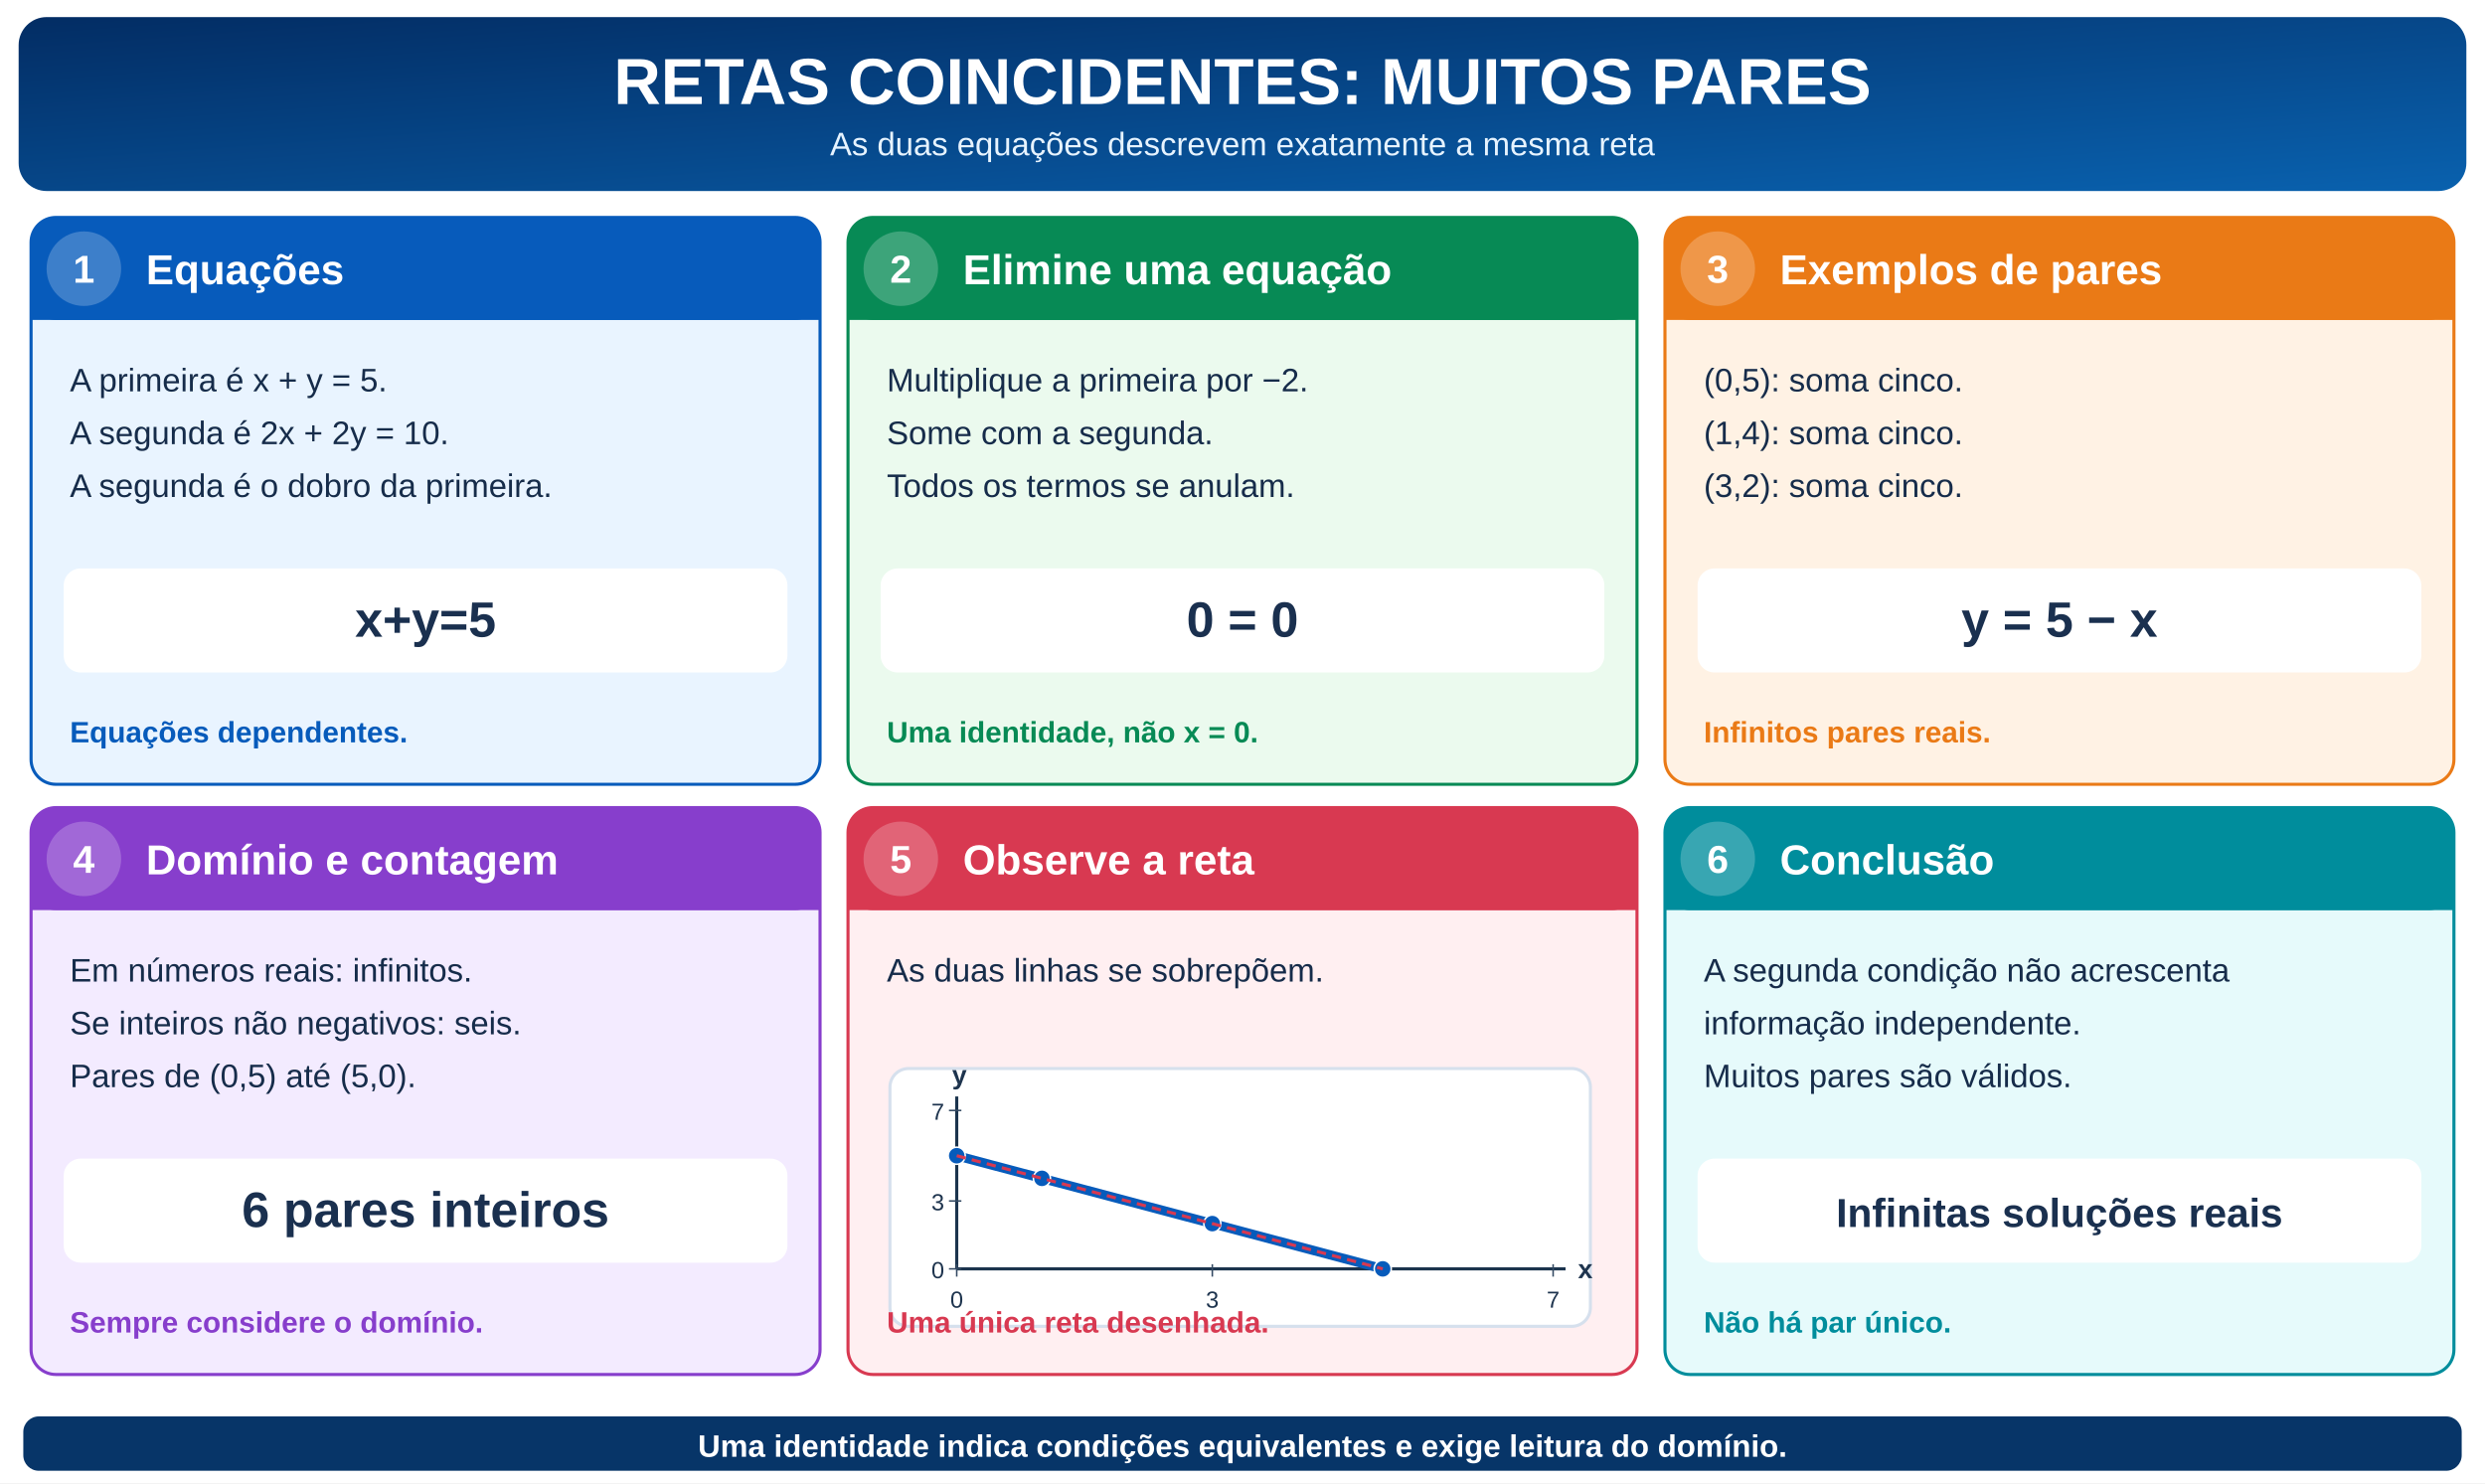
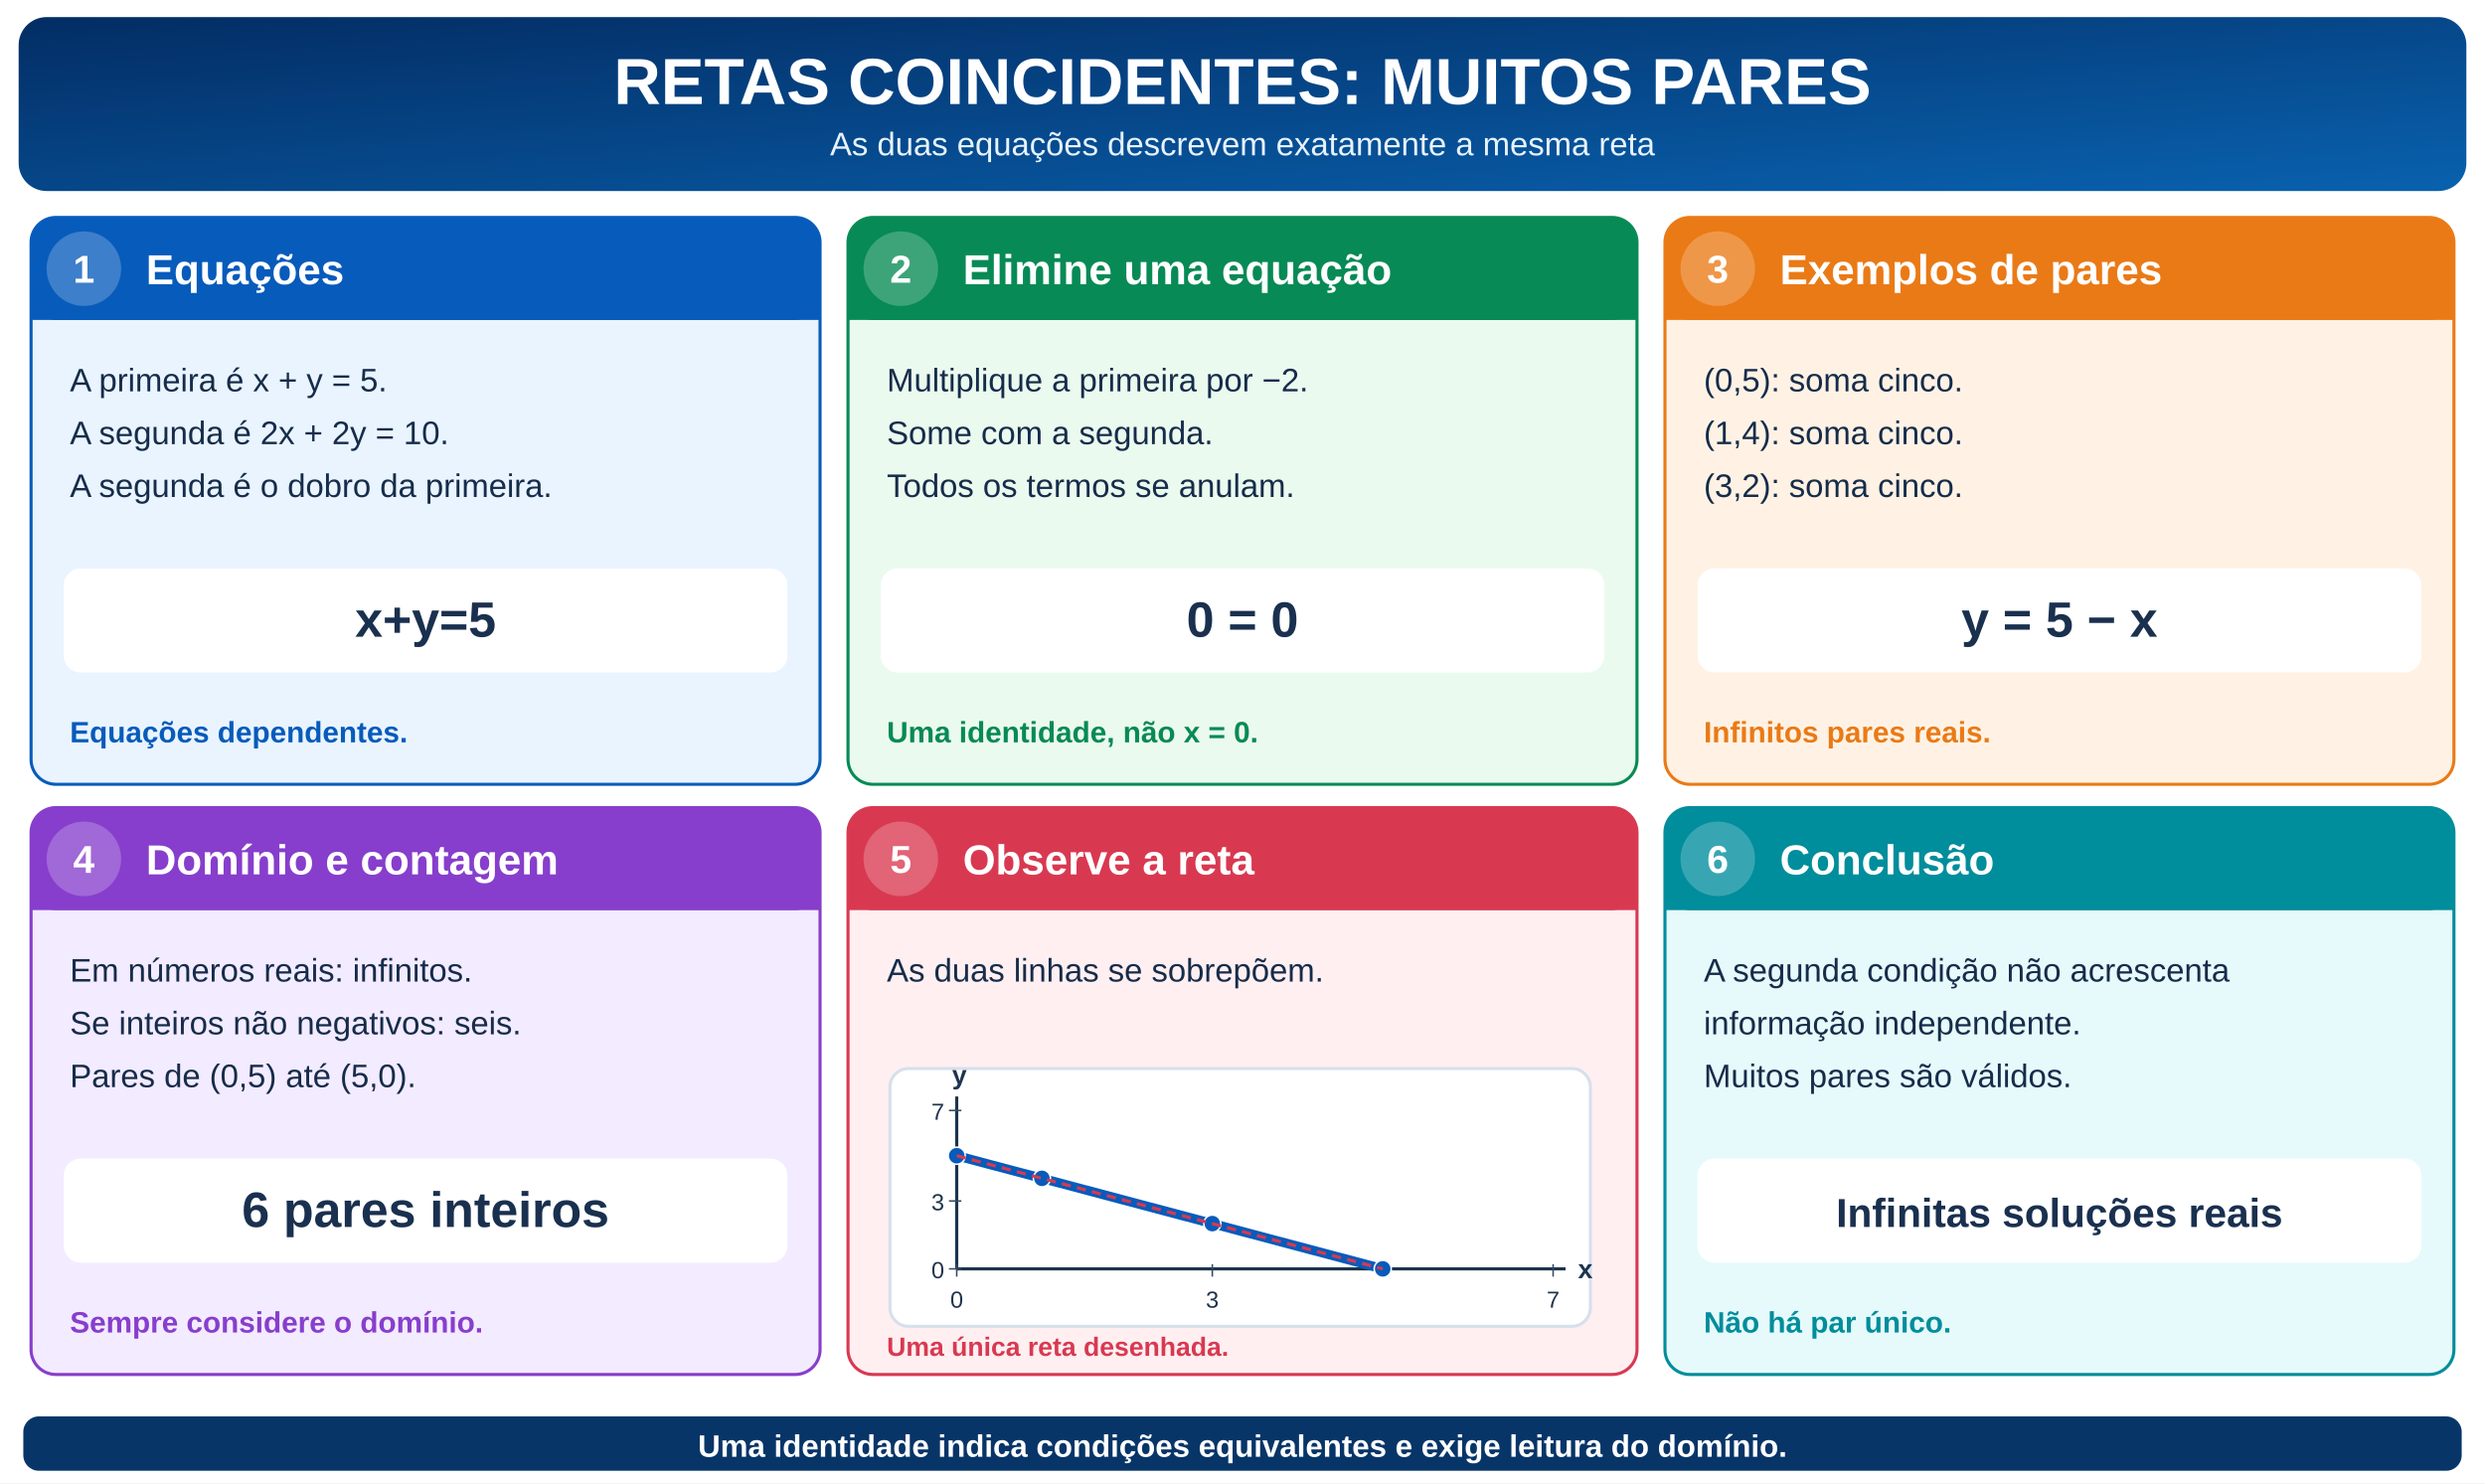
<svg xmlns="http://www.w3.org/2000/svg" viewBox="0 0 1600 955" role="img" aria-labelledby="title desc">
  <rect x="0" y="0" width="1600" height="955" rx="0" fill="#fff" />
  <defs>
    <linearGradient id="blue" x1="0" y1="0" x2="1" y2="1">
      <stop offset="0" stop-color="#032d64" />
      <stop offset="1" stop-color="#0961ae" />
    </linearGradient>
  </defs>
  <rect x="12" y="11" width="1576" height="112" rx="18" fill="url(#blue)" />
  <text x="800" y="67" text-anchor="middle" font-family="Arial,DejaVu Sans,sans-serif" font-size="42" font-weight="700" fill="#fff">RETAS COINCIDENTES: MUITOS PARES</text>
  <text x="800" y="100" text-anchor="middle" font-family="Arial,DejaVu Sans,sans-serif" font-size="21" font-weight="400" fill="#e6f3ff">As duas equações descrevem exatamente a mesma reta</text>
  <rect x="20" y="140" width="508" height="365" rx="16" fill="#e9f4ff" stroke="#075bbb" stroke-width="2" />
  <rect x="20" y="140" width="508" height="66" rx="16" fill="#075bbb" />
  <rect x="20" y="189" width="508" height="17" rx="0" fill="#075bbb" />
  <circle cx="54" cy="173" r="24" fill="#fff" opacity=".22" />
  <text x="54" y="182" text-anchor="middle" font-family="Arial,DejaVu Sans,sans-serif" font-size="25" font-weight="700" fill="#fff">1</text>
  <text x="94" y="183" text-anchor="start" font-family="Arial,DejaVu Sans,sans-serif" font-size="27" font-weight="700" fill="#fff">Equações</text>
  <text x="45" y="252" text-anchor="start" font-family="Arial,DejaVu Sans,sans-serif" font-size="21" font-weight="400" fill="#162c4a">A primeira é x + y = 5.</text>
  <text x="45" y="286" text-anchor="start" font-family="Arial,DejaVu Sans,sans-serif" font-size="21" font-weight="400" fill="#162c4a">A segunda é 2x + 2y = 10.</text>
  <text x="45" y="320" text-anchor="start" font-family="Arial,DejaVu Sans,sans-serif" font-size="21" font-weight="400" fill="#162c4a">A segunda é o dobro da primeira.</text>
  <rect x="41" y="366" width="466" height="67" rx="11" fill="#fff" />
  <text x="274" y="410" text-anchor="middle" font-family="Arial,DejaVu Sans,sans-serif" font-size="32" font-weight="700" fill="#1a304f">x+y=5</text>
  <text x="45" y="478" text-anchor="start" font-family="Arial,DejaVu Sans,sans-serif" font-size="19" font-weight="700" fill="#075bbb">Equações dependentes.</text>
  <rect x="546" y="140" width="508" height="365" rx="16" fill="#ebfaee" stroke="#078a55" stroke-width="2" />
  <rect x="546" y="140" width="508" height="66" rx="16" fill="#078a55" />
  <rect x="546" y="189" width="508" height="17" rx="0" fill="#078a55" />
  <circle cx="580" cy="173" r="24" fill="#fff" opacity=".22" />
  <text x="580" y="182" text-anchor="middle" font-family="Arial,DejaVu Sans,sans-serif" font-size="25" font-weight="700" fill="#fff">2</text>
  <text x="620" y="183" text-anchor="start" font-family="Arial,DejaVu Sans,sans-serif" font-size="27" font-weight="700" fill="#fff">Elimine uma equação</text>
  <text x="571" y="252" text-anchor="start" font-family="Arial,DejaVu Sans,sans-serif" font-size="21" font-weight="400" fill="#162c4a">Multiplique a primeira por −2.</text>
  <text x="571" y="286" text-anchor="start" font-family="Arial,DejaVu Sans,sans-serif" font-size="21" font-weight="400" fill="#162c4a">Some com a segunda.</text>
  <text x="571" y="320" text-anchor="start" font-family="Arial,DejaVu Sans,sans-serif" font-size="21" font-weight="400" fill="#162c4a">Todos os termos se anulam.</text>
  <rect x="567" y="366" width="466" height="67" rx="11" fill="#fff" />
  <text x="800" y="410" text-anchor="middle" font-family="Arial,DejaVu Sans,sans-serif" font-size="32" font-weight="700" fill="#1a304f">0 = 0</text>
  <text x="571" y="478" text-anchor="start" font-family="Arial,DejaVu Sans,sans-serif" font-size="19" font-weight="700" fill="#078a55">Uma identidade, não x = 0.</text>
  <rect x="1072" y="140" width="508" height="365" rx="16" fill="#fff2e4" stroke="#ea7a16" stroke-width="2" />
  <rect x="1072" y="140" width="508" height="66" rx="16" fill="#ea7a16" />
  <rect x="1072" y="189" width="508" height="17" rx="0" fill="#ea7a16" />
  <circle cx="1106" cy="173" r="24" fill="#fff" opacity=".22" />
  <text x="1106" y="182" text-anchor="middle" font-family="Arial,DejaVu Sans,sans-serif" font-size="25" font-weight="700" fill="#fff">3</text>
  <text x="1146" y="183" text-anchor="start" font-family="Arial,DejaVu Sans,sans-serif" font-size="27" font-weight="700" fill="#fff">Exemplos de pares</text>
  <text x="1097" y="252" text-anchor="start" font-family="Arial,DejaVu Sans,sans-serif" font-size="21" font-weight="400" fill="#162c4a">(0,5): soma cinco.</text>
  <text x="1097" y="286" text-anchor="start" font-family="Arial,DejaVu Sans,sans-serif" font-size="21" font-weight="400" fill="#162c4a">(1,4): soma cinco.</text>
  <text x="1097" y="320" text-anchor="start" font-family="Arial,DejaVu Sans,sans-serif" font-size="21" font-weight="400" fill="#162c4a">(3,2): soma cinco.</text>
  <rect x="1093" y="366" width="466" height="67" rx="11" fill="#fff" />
  <text x="1326" y="410" text-anchor="middle" font-family="Arial,DejaVu Sans,sans-serif" font-size="32" font-weight="700" fill="#1a304f">y = 5 − x</text>
  <text x="1097" y="478" text-anchor="start" font-family="Arial,DejaVu Sans,sans-serif" font-size="19" font-weight="700" fill="#ea7a16">Infinitos pares reais.</text>
  <rect x="20" y="520" width="508" height="365" rx="16" fill="#f3ebff" stroke="#873ecc" stroke-width="2" />
  <rect x="20" y="520" width="508" height="66" rx="16" fill="#873ecc" />
  <rect x="20" y="569" width="508" height="17" rx="0" fill="#873ecc" />
  <circle cx="54" cy="553" r="24" fill="#fff" opacity=".22" />
  <text x="54" y="562" text-anchor="middle" font-family="Arial,DejaVu Sans,sans-serif" font-size="25" font-weight="700" fill="#fff">4</text>
  <text x="94" y="563" text-anchor="start" font-family="Arial,DejaVu Sans,sans-serif" font-size="27" font-weight="700" fill="#fff">Domínio e contagem</text>
  <text x="45" y="632" text-anchor="start" font-family="Arial,DejaVu Sans,sans-serif" font-size="21" font-weight="400" fill="#162c4a">Em números reais: infinitos.</text>
  <text x="45" y="666" text-anchor="start" font-family="Arial,DejaVu Sans,sans-serif" font-size="21" font-weight="400" fill="#162c4a">Se inteiros não negativos: seis.</text>
  <text x="45" y="700" text-anchor="start" font-family="Arial,DejaVu Sans,sans-serif" font-size="21" font-weight="400" fill="#162c4a">Pares de (0,5) até (5,0).</text>
  <rect x="41" y="746" width="466" height="67" rx="11" fill="#fff" />
  <text x="274" y="790" text-anchor="middle" font-family="Arial,DejaVu Sans,sans-serif" font-size="32" font-weight="700" fill="#1a304f">6 pares inteiros</text>
  <text x="45" y="858" text-anchor="start" font-family="Arial,DejaVu Sans,sans-serif" font-size="19" font-weight="700" fill="#873ecc">Sempre considere o domínio.</text>
  <rect x="546" y="520" width="508" height="365" rx="16" fill="#ffeff1" stroke="#d83951" stroke-width="2" />
  <rect x="546" y="520" width="508" height="66" rx="16" fill="#d83951" />
  <rect x="546" y="569" width="508" height="17" rx="0" fill="#d83951" />
  <circle cx="580" cy="553" r="24" fill="#fff" opacity=".22" />
  <text x="580" y="562" text-anchor="middle" font-family="Arial,DejaVu Sans,sans-serif" font-size="25" font-weight="700" fill="#fff">5</text>
  <text x="620" y="563" text-anchor="start" font-family="Arial,DejaVu Sans,sans-serif" font-size="27" font-weight="700" fill="#fff">Observe a reta</text>
  <text x="571" y="632" text-anchor="start" font-family="Arial,DejaVu Sans,sans-serif" font-size="21" font-weight="400" fill="#162c4a">As duas linhas se sobrepõem.</text>
  <rect x="573" y="688" width="451" height="166" rx="12" fill="#fff" stroke="#d6e0ed" stroke-width="2" />
  <line x1="616" y1="817" x2="1008" y2="817" stroke="#1b344d" stroke-width="2" />
  <line x1="616" y1="817" x2="616" y2="706" stroke="#1b344d" stroke-width="2" />
  <line x1="616" y1="814" x2="616" y2="822" stroke="#344a63" stroke-width="1" />
  <text x="616" y="842" text-anchor="middle" font-family="Arial,DejaVu Sans,sans-serif" font-size="15" font-weight="400" fill="#1e344e">0</text>
  <line x1="780.571" y1="814" x2="780.571" y2="822" stroke="#344a63" stroke-width="1" />
  <text x="780.571" y="842" text-anchor="middle" font-family="Arial,DejaVu Sans,sans-serif" font-size="15" font-weight="400" fill="#1e344e">3</text>
  <line x1="1000" y1="814" x2="1000" y2="822" stroke="#344a63" stroke-width="1" />
  <text x="1000" y="842" text-anchor="middle" font-family="Arial,DejaVu Sans,sans-serif" font-size="15" font-weight="400" fill="#1e344e">7</text>
  <line x1="611" y1="817" x2="619" y2="817" stroke="#344a63" stroke-width="1" />
  <text x="608" y="823" text-anchor="end" font-family="Arial,DejaVu Sans,sans-serif" font-size="15" font-weight="400" fill="#1e344e">0</text>
  <line x1="611" y1="773.286" x2="619" y2="773.286" stroke="#344a63" stroke-width="1" />
  <text x="608" y="779.286" text-anchor="end" font-family="Arial,DejaVu Sans,sans-serif" font-size="15" font-weight="400" fill="#1e344e">3</text>
  <line x1="611" y1="715" x2="619" y2="715" stroke="#344a63" stroke-width="1" />
  <text x="608" y="721" text-anchor="end" font-family="Arial,DejaVu Sans,sans-serif" font-size="15" font-weight="400" fill="#1e344e">7</text>
  <text x="1016" y="823" text-anchor="start" font-family="Arial,DejaVu Sans,sans-serif" font-size="17" font-weight="700" fill="#1e344e">x</text>
  <text x="613" y="698" text-anchor="start" font-family="Arial,DejaVu Sans,sans-serif" font-size="17" font-weight="700" fill="#1e344e">y</text>
  <polyline points="616,744.143 890.286,817" fill="none" stroke="#075bbb" stroke-width="6" />
  <circle cx="616" cy="744.143" r="5.5" fill="#075bbb" stroke="#fff" stroke-width="1" />
  <circle cx="670.857" cy="758.714" r="5.5" fill="#075bbb" stroke="#fff" stroke-width="1" />
  <circle cx="780.571" cy="787.857" r="5.5" fill="#075bbb" stroke="#fff" stroke-width="1" />
  <circle cx="890.286" cy="817" r="5.5" fill="#075bbb" stroke="#fff" stroke-width="1" />
  <polyline points="616,744.143 890.286,817" fill="none" stroke="#d83951" stroke-width="2" stroke-dasharray="6 4" />
-   <text x="571" y="858" text-anchor="start" font-family="Arial,DejaVu Sans,sans-serif" font-size="19" font-weight="700" fill="#d83951">Uma única reta desenhada.</text>
+   <text x="571" y="873" text-anchor="start" font-family="Arial,DejaVu Sans,sans-serif" font-size="17" font-weight="700" fill="#d83951">Uma única reta desenhada.</text>
  <rect x="1072" y="520" width="508" height="365" rx="16" fill="#e6fafb" stroke="#008d9c" stroke-width="2" />
  <rect x="1072" y="520" width="508" height="66" rx="16" fill="#008d9c" />
  <rect x="1072" y="569" width="508" height="17" rx="0" fill="#008d9c" />
  <circle cx="1106" cy="553" r="24" fill="#fff" opacity=".22" />
  <text x="1106" y="562" text-anchor="middle" font-family="Arial,DejaVu Sans,sans-serif" font-size="25" font-weight="700" fill="#fff">6</text>
  <text x="1146" y="563" text-anchor="start" font-family="Arial,DejaVu Sans,sans-serif" font-size="27" font-weight="700" fill="#fff">Conclusão</text>
  <text x="1097" y="632" text-anchor="start" font-family="Arial,DejaVu Sans,sans-serif" font-size="21" font-weight="400" fill="#162c4a">A segunda condição não acrescenta</text>
  <text x="1097" y="666" text-anchor="start" font-family="Arial,DejaVu Sans,sans-serif" font-size="21" font-weight="400" fill="#162c4a">informação independente.</text>
  <text x="1097" y="700" text-anchor="start" font-family="Arial,DejaVu Sans,sans-serif" font-size="21" font-weight="400" fill="#162c4a">Muitos pares são válidos.</text>
  <rect x="1093" y="746" width="466" height="67" rx="11" fill="#fff" />
  <text x="1326" y="790" text-anchor="middle" font-family="Arial,DejaVu Sans,sans-serif" font-size="26" font-weight="700" fill="#1a304f">Infinitas soluções reais</text>
  <text x="1097" y="858" text-anchor="start" font-family="Arial,DejaVu Sans,sans-serif" font-size="19" font-weight="700" fill="#008d9c">Não há par único.</text>
  <rect x="15" y="912" width="1570" height="35" rx="10" fill="#073568" />
  <text x="800" y="938" text-anchor="middle" font-family="Arial,DejaVu Sans,sans-serif" font-size="20" font-weight="700" fill="#fff">Uma identidade indica condições equivalentes e exige leitura do domínio.</text>
</svg>
